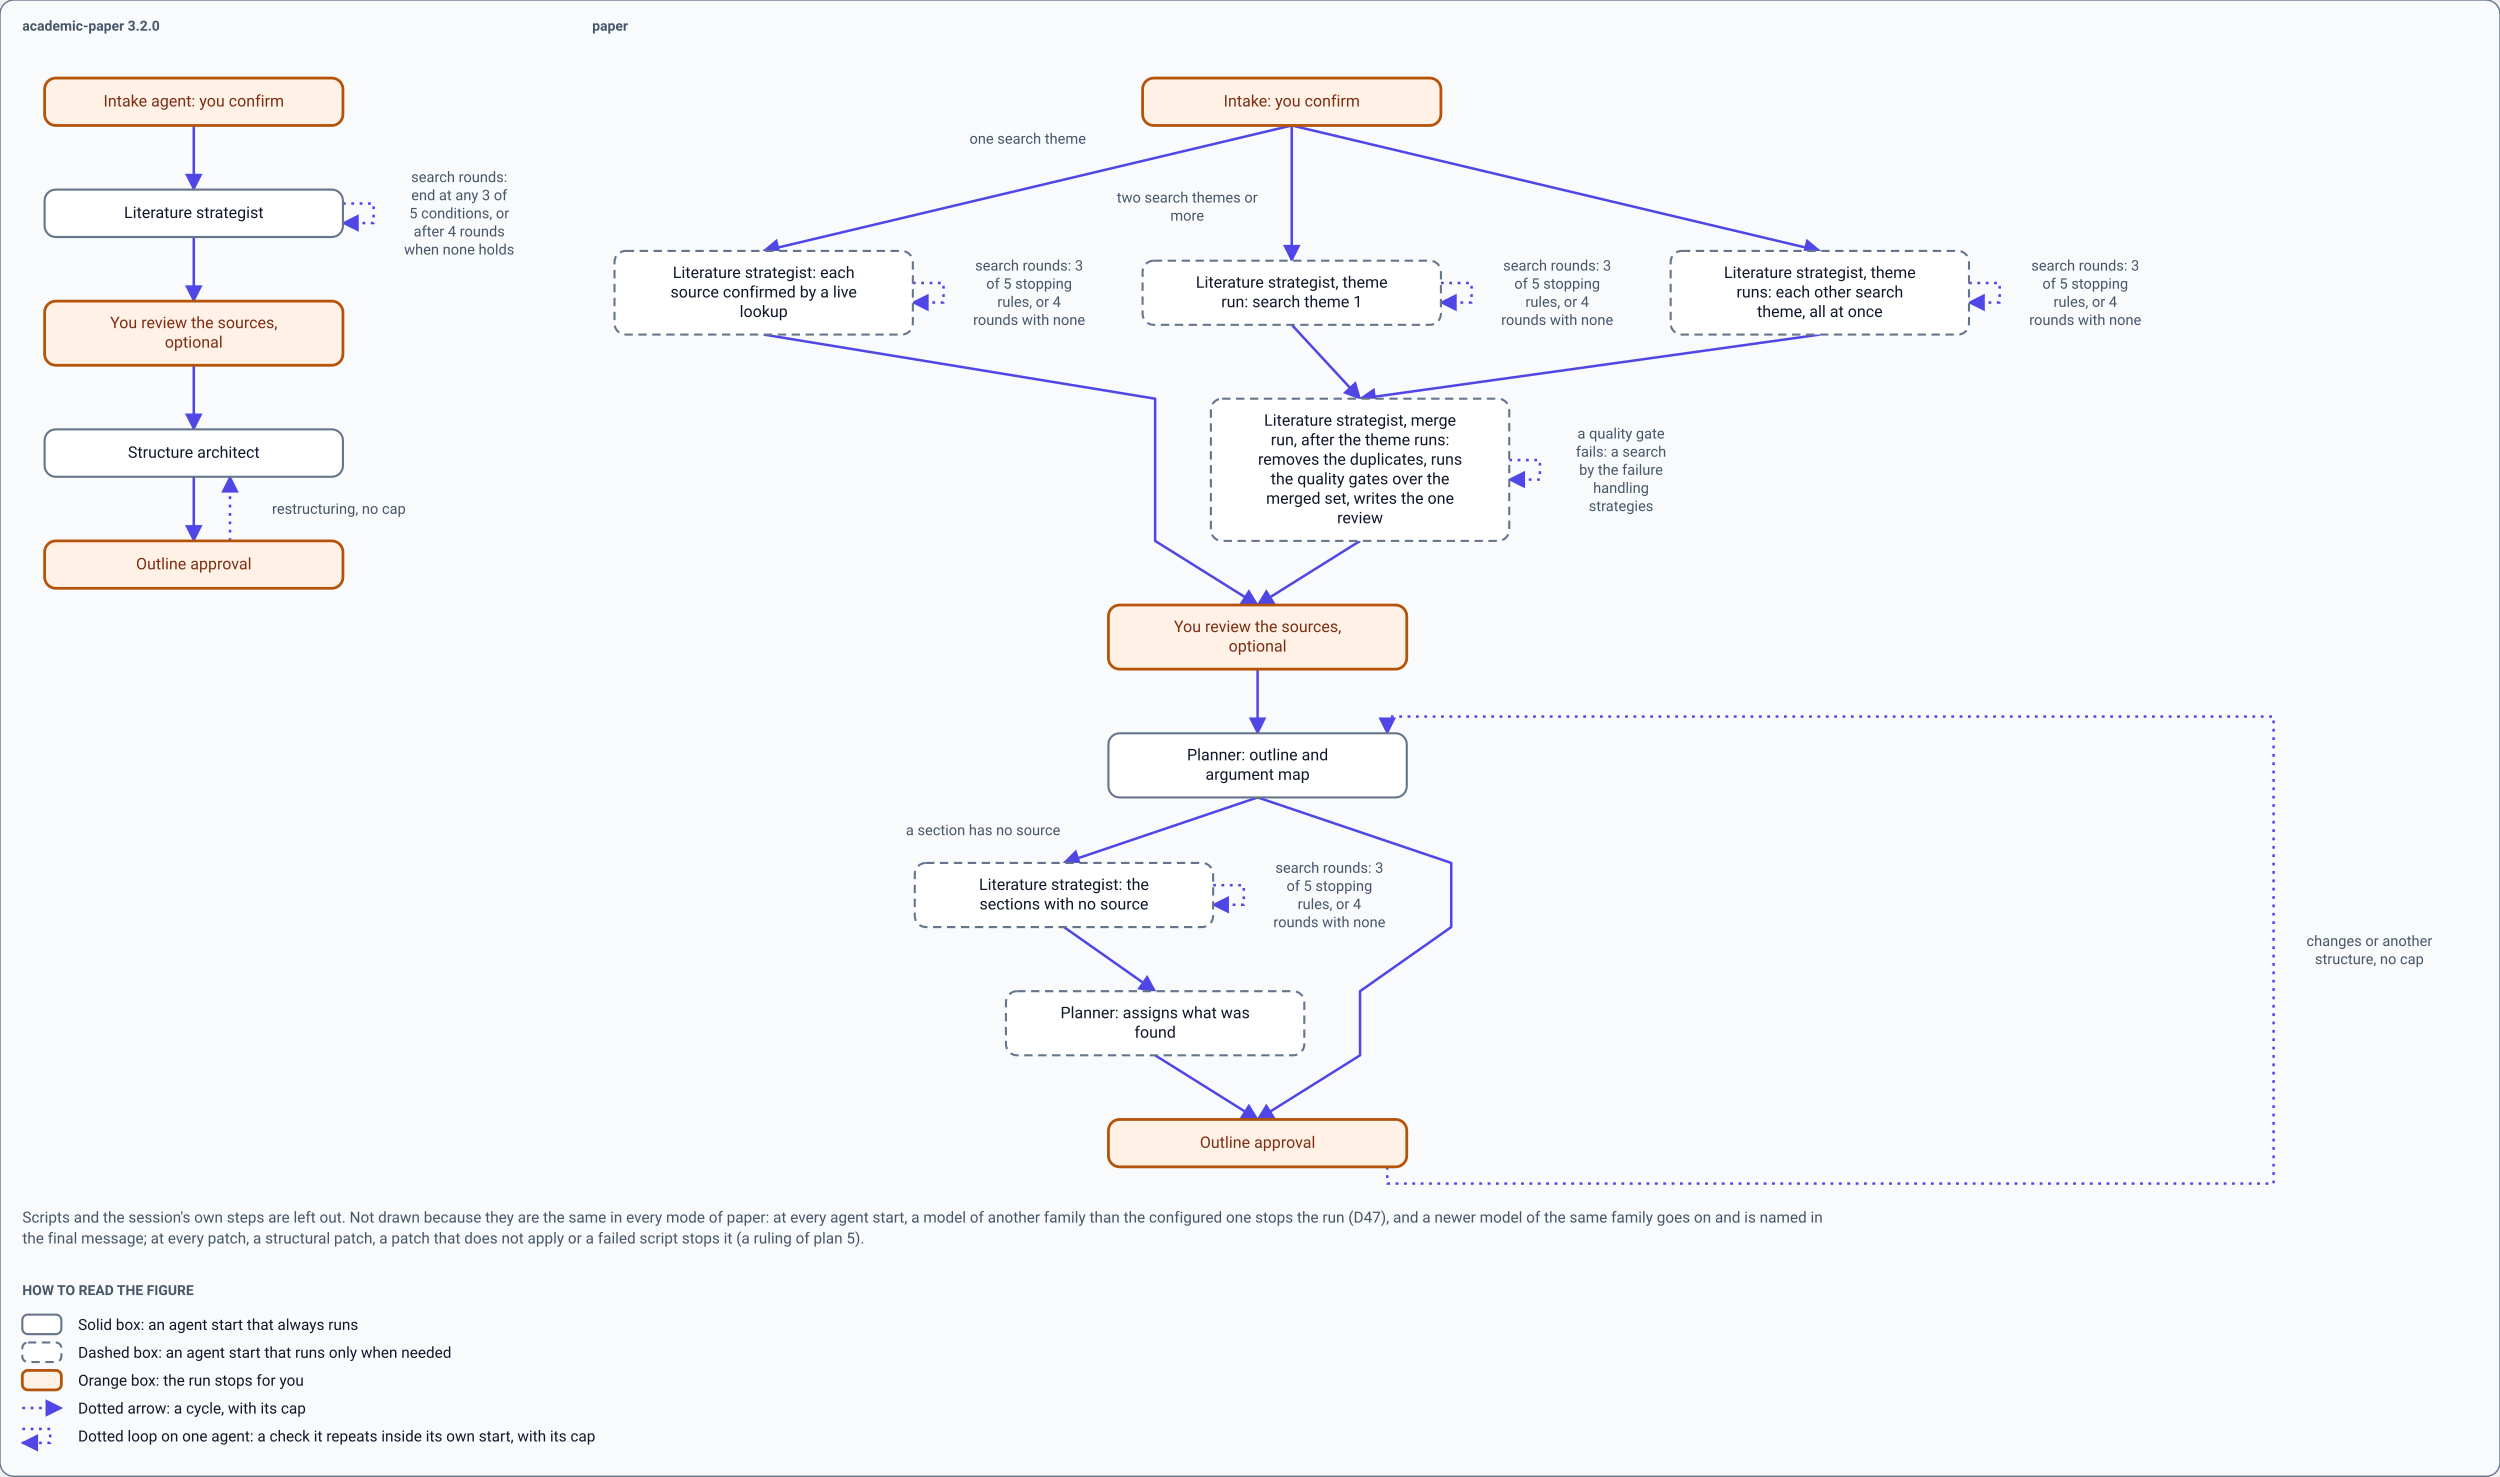
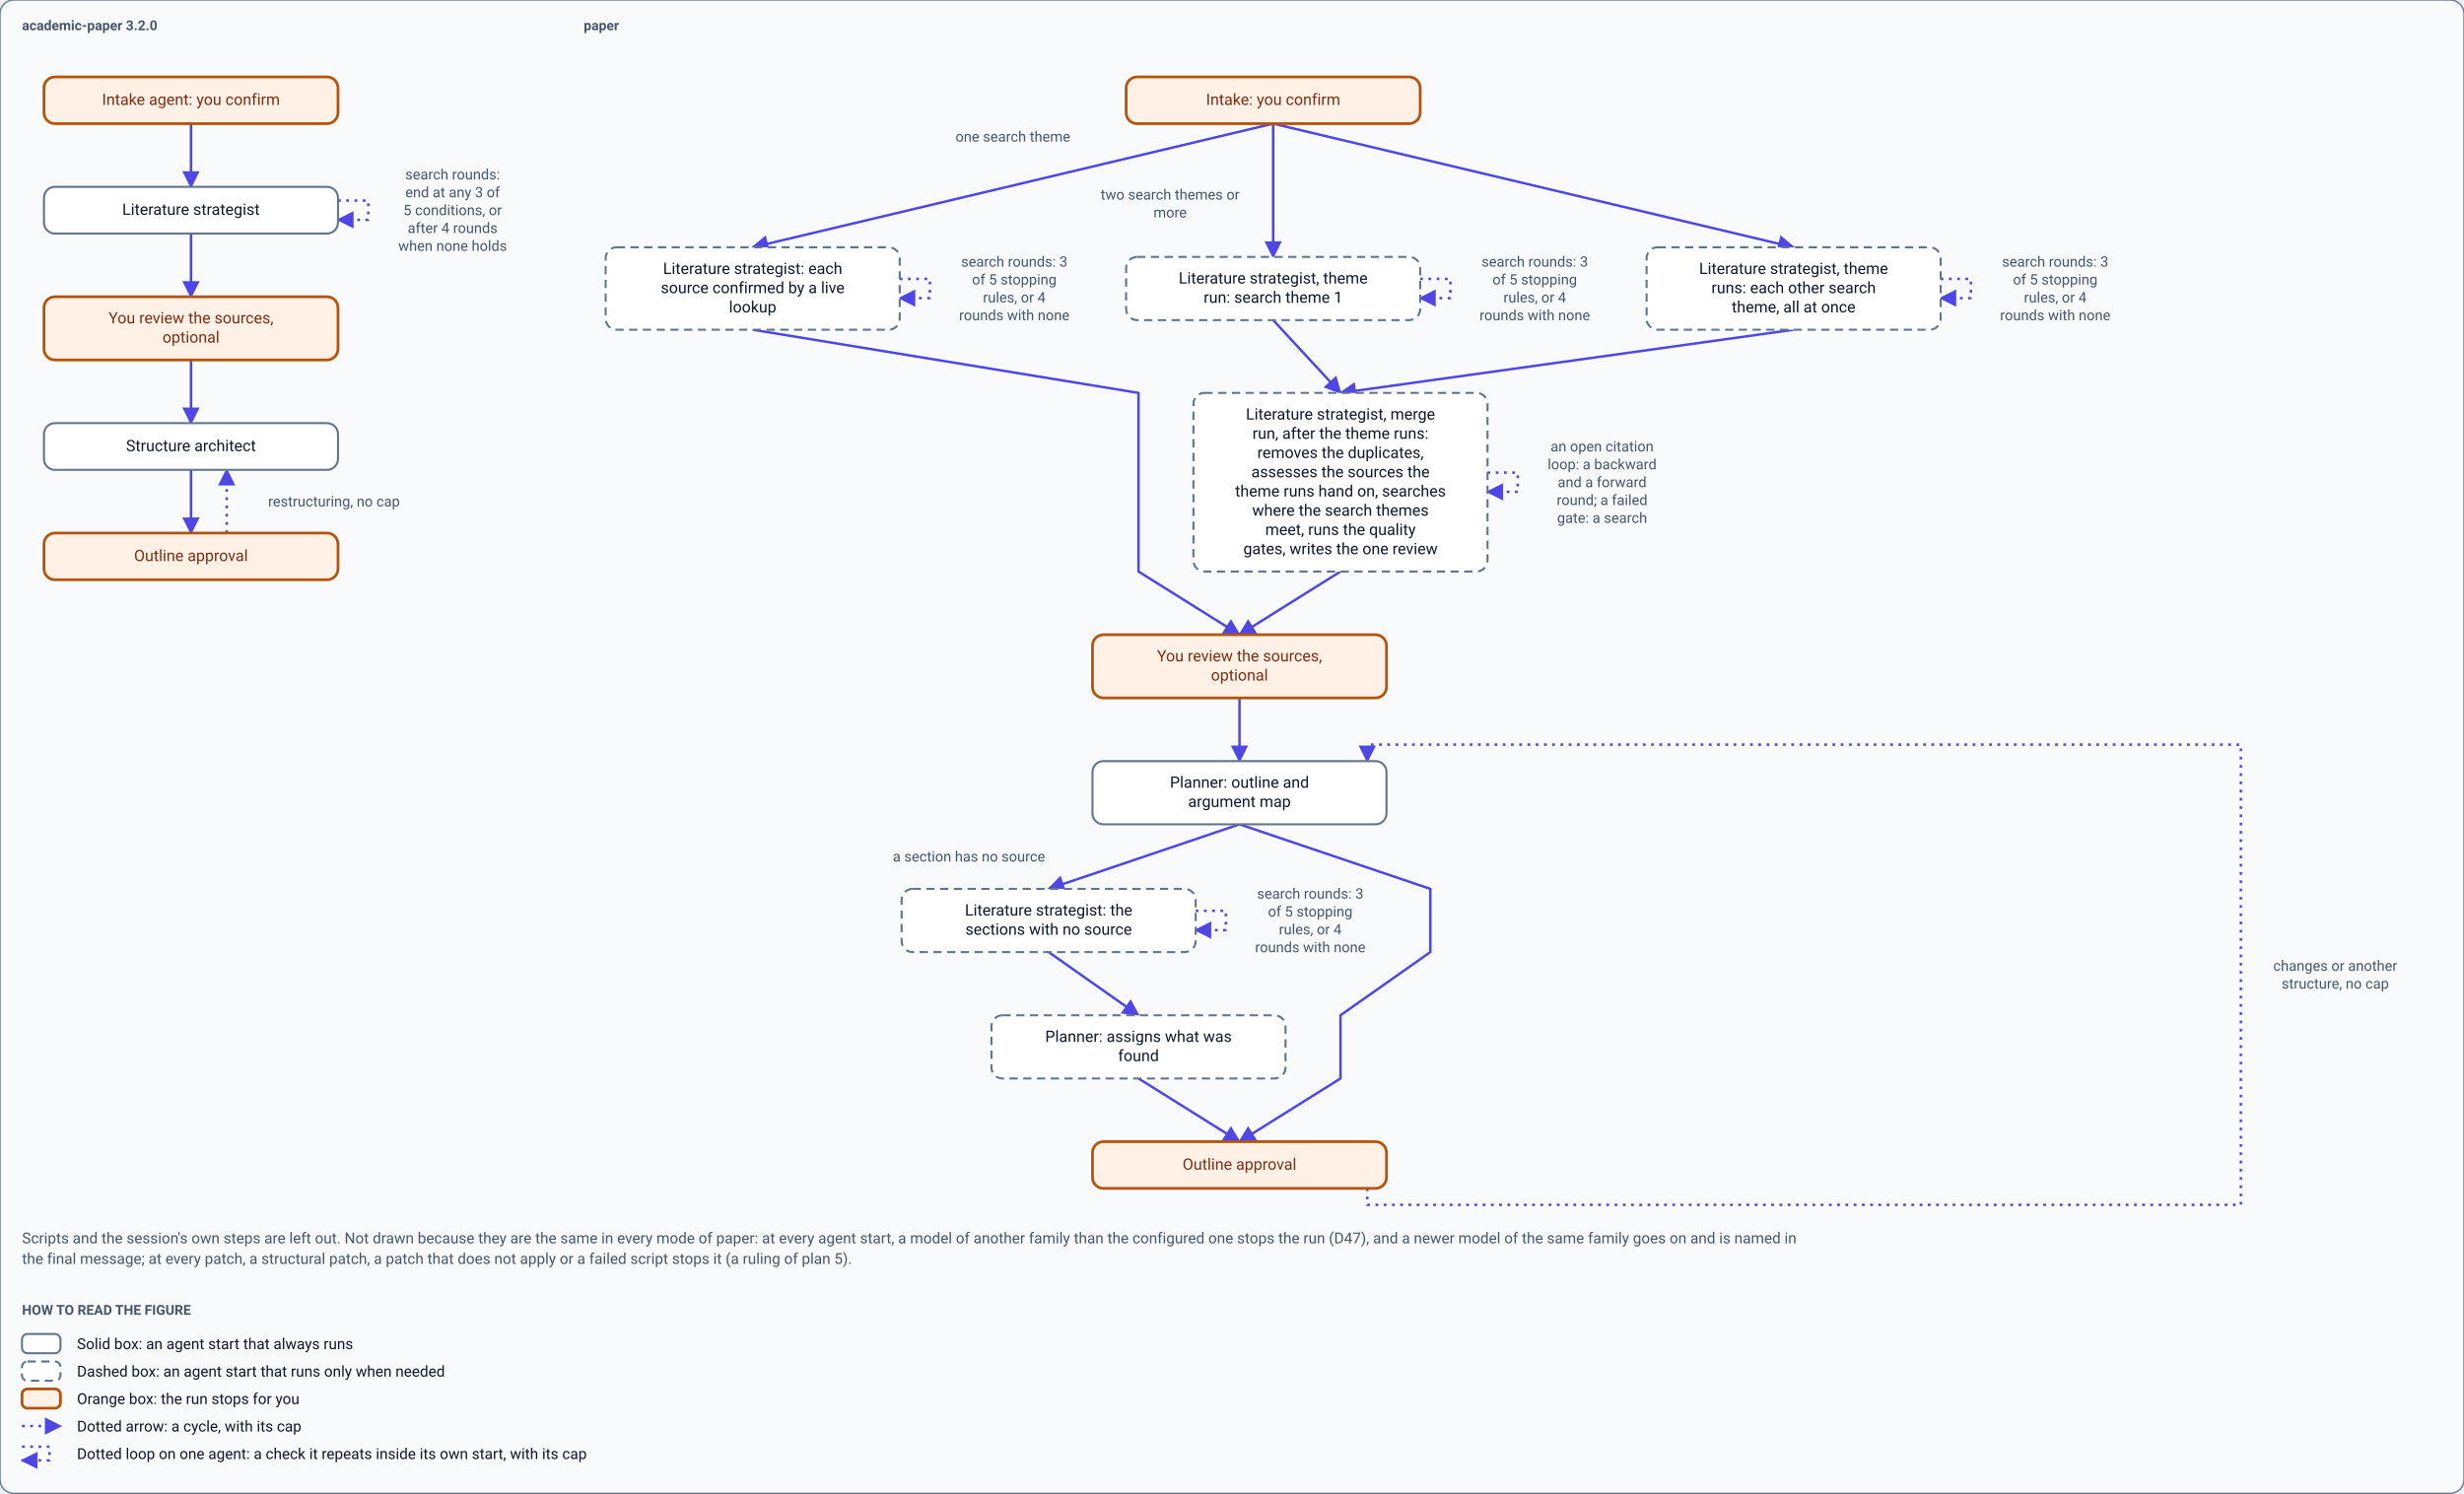
- <svg xmlns="http://www.w3.org/2000/svg" viewBox="0 0 1793.3 1059" width="1793.3" height="1059" role="img" aria-label="The outline-only mode, simple view. Boxes: academic-paper 3.2.0: Intake agent: you confirm (stop); Literature strategist (agent); You review the sources, optional (stop); Structure architect (agent); Outline approval (stop) | paper: Intake: you confirm (stop); Literature strategist: each source confirmed by a live lookup (agent, only when needed); Literature strategist, theme run: search theme 1 (agent, only when needed); Literature strategist, theme runs: each other search theme, all at once (agent, only when needed); Literature strategist, merge run, after the theme runs: removes the duplicates, runs the quality gates over the merged set, writes the one review (agent, only when needed); You review the sources, optional (stop); Planner: outline and argument map (agent); Literature strategist: the sections with no source (agent, only when needed); Planner: assigns what was found (agent, only when needed); Outline approval (stop).">
+ <svg xmlns="http://www.w3.org/2000/svg" viewBox="0 0 1793.3 1087" width="1793.3" height="1087" role="img" aria-label="The outline-only mode, simple view. Boxes: academic-paper 3.2.0: Intake agent: you confirm (stop); Literature strategist (agent); You review the sources, optional (stop); Structure architect (agent); Outline approval (stop) | paper: Intake: you confirm (stop); Literature strategist: each source confirmed by a live lookup (agent, only when needed); Literature strategist, theme run: search theme 1 (agent, only when needed); Literature strategist, theme runs: each other search theme, all at once (agent, only when needed); Literature strategist, merge run, after the theme runs: removes the duplicates, assesses the sources the theme runs hand on, searches where the search themes meet, runs the quality gates, writes the one review (agent, only when needed); You review the sources, optional (stop); Planner: outline and argument map (agent); Literature strategist: the sections with no source (agent, only when needed); Planner: assigns what was found (agent, only when needed); Outline approval (stop).">
  <defs>
    <marker id="arrow" viewBox="0 0 10 10" refX="9" refY="5" markerWidth="7" markerHeight="7" orient="auto">
      <path d="M0,0 L10,5 L0,10 z" fill="#4f46e5" />
    </marker>
  </defs>
-   <rect x="0" y="0" width="1793.3" height="1059" rx="10" fill="#f8fafc" stroke="#64748b" />
+   <rect x="0" y="0" width="1793.3" height="1087" rx="10" fill="#f8fafc" stroke="#64748b" />
  <text x="16" y="22" font-family="ui-sans-serif, -apple-system, 'Segoe UI', Roboto, Helvetica, Arial, sans-serif" font-size="10" fill="#475569" font-weight="700" text-anchor="start">academic-paper 3.2.0</text>
  <path d="M139,90 L139,136" fill="none" stroke="#4f46e5" stroke-width="1.8" marker-end="url(#arrow)" stroke-linejoin="round" />
  <path d="M139,170 L139,216" fill="none" stroke="#4f46e5" stroke-width="1.8" marker-end="url(#arrow)" stroke-linejoin="round" />
  <path d="M139,262 L139,308" fill="none" stroke="#4f46e5" stroke-width="1.8" marker-end="url(#arrow)" stroke-linejoin="round" />
  <path d="M139,342 L139,388" fill="none" stroke="#4f46e5" stroke-width="1.8" marker-end="url(#arrow)" stroke-linejoin="round" />
  <path d="M165,388 L165,342" fill="none" stroke="#4f46e5" stroke-width="1.8" stroke-dasharray="2 4" marker-end="url(#arrow)" stroke-linejoin="round" />
  <path d="M246,146 L268,146 L268,160 L246,160" fill="none" stroke="#4f46e5" stroke-width="1.8" stroke-dasharray="2 4" marker-end="url(#arrow)" stroke-linejoin="round" />
  <rect x="32" y="56" width="214" height="34" rx="8" fill="#fff1e6" stroke="#b45309" stroke-width="2" />
  <text x="139" y="76.4" font-family="ui-sans-serif, -apple-system, 'Segoe UI', Roboto, Helvetica, Arial, sans-serif" font-size="11.5" fill="#7c2d12" font-weight="400" text-anchor="middle">Intake agent: you confirm</text>
  <rect x="32" y="136" width="214" height="34" rx="8" fill="#ffffff" stroke="#64748b" stroke-width="1.5" />
  <text x="139" y="156.4" font-family="ui-sans-serif, -apple-system, 'Segoe UI', Roboto, Helvetica, Arial, sans-serif" font-size="11.5" fill="#0f172a" font-weight="400" text-anchor="middle">Literature strategist</text>
  <rect x="32" y="216" width="214" height="46" rx="8" fill="#fff1e6" stroke="#b45309" stroke-width="2" />
  <text x="139" y="235.4" font-family="ui-sans-serif, -apple-system, 'Segoe UI', Roboto, Helvetica, Arial, sans-serif" font-size="11.5" fill="#7c2d12" font-weight="400" text-anchor="middle">You review the sources,</text>
  <text x="139" y="249.4" font-family="ui-sans-serif, -apple-system, 'Segoe UI', Roboto, Helvetica, Arial, sans-serif" font-size="11.5" fill="#7c2d12" font-weight="400" text-anchor="middle">optional</text>
  <rect x="32" y="308" width="214" height="34" rx="8" fill="#ffffff" stroke="#64748b" stroke-width="1.5" />
  <text x="139" y="328.4" font-family="ui-sans-serif, -apple-system, 'Segoe UI', Roboto, Helvetica, Arial, sans-serif" font-size="11.5" fill="#0f172a" font-weight="400" text-anchor="middle">Structure architect</text>
  <rect x="32" y="388" width="214" height="34" rx="8" fill="#fff1e6" stroke="#b45309" stroke-width="2" />
  <text x="139" y="408.4" font-family="ui-sans-serif, -apple-system, 'Segoe UI', Roboto, Helvetica, Arial, sans-serif" font-size="11.5" fill="#7c2d12" font-weight="400" text-anchor="middle">Outline approval</text>
  <text x="243.1" y="368.6" font-family="ui-sans-serif, -apple-system, 'Segoe UI', Roboto, Helvetica, Arial, sans-serif" font-size="10.5" fill="#475569" font-weight="400" text-anchor="middle" stroke="#f8fafc" stroke-width="4" stroke-linejoin="round" paint-order="stroke">restructuring, no cap</text>
  <text x="329.4" y="130.6" font-family="ui-sans-serif, -apple-system, 'Segoe UI', Roboto, Helvetica, Arial, sans-serif" font-size="10.5" fill="#475569" font-weight="400" text-anchor="middle" stroke="#f8fafc" stroke-width="4" stroke-linejoin="round" paint-order="stroke">search rounds:</text>
  <text x="329.4" y="143.6" font-family="ui-sans-serif, -apple-system, 'Segoe UI', Roboto, Helvetica, Arial, sans-serif" font-size="10.5" fill="#475569" font-weight="400" text-anchor="middle" stroke="#f8fafc" stroke-width="4" stroke-linejoin="round" paint-order="stroke">end at any 3 of</text>
  <text x="329.4" y="156.6" font-family="ui-sans-serif, -apple-system, 'Segoe UI', Roboto, Helvetica, Arial, sans-serif" font-size="10.5" fill="#475569" font-weight="400" text-anchor="middle" stroke="#f8fafc" stroke-width="4" stroke-linejoin="round" paint-order="stroke">5 conditions, or</text>
  <text x="329.4" y="169.6" font-family="ui-sans-serif, -apple-system, 'Segoe UI', Roboto, Helvetica, Arial, sans-serif" font-size="10.5" fill="#475569" font-weight="400" text-anchor="middle" stroke="#f8fafc" stroke-width="4" stroke-linejoin="round" paint-order="stroke">after 4 rounds</text>
  <text x="329.4" y="182.6" font-family="ui-sans-serif, -apple-system, 'Segoe UI', Roboto, Helvetica, Arial, sans-serif" font-size="10.5" fill="#475569" font-weight="400" text-anchor="middle" stroke="#f8fafc" stroke-width="4" stroke-linejoin="round" paint-order="stroke">when none holds</text>
  <text x="424.8" y="22" font-family="ui-sans-serif, -apple-system, 'Segoe UI', Roboto, Helvetica, Arial, sans-serif" font-size="10" fill="#475569" font-weight="700" text-anchor="start">paper</text>
  <path d="M926.6,90 L547.8,180" fill="none" stroke="#4f46e5" stroke-width="1.8" marker-end="url(#arrow)" stroke-linejoin="round" />
  <path d="M926.6,90 L926.6,187" fill="none" stroke="#4f46e5" stroke-width="1.8" marker-end="url(#arrow)" stroke-linejoin="round" />
  <path d="M926.6,90 L1305.4,180" fill="none" stroke="#4f46e5" stroke-width="1.8" marker-end="url(#arrow)" stroke-linejoin="round" />
-   <path d="M547.8,240 L828.6,286 L828.6,388 L902.1,434" fill="none" stroke="#4f46e5" stroke-width="1.8" marker-end="url(#arrow)" stroke-linejoin="round" />
+   <path d="M547.8,240 L828.6,286 L828.6,416 L902.1,462" fill="none" stroke="#4f46e5" stroke-width="1.8" marker-end="url(#arrow)" stroke-linejoin="round" />
  <path d="M926.6,233 L975.6,286" fill="none" stroke="#4f46e5" stroke-width="1.8" marker-end="url(#arrow)" stroke-linejoin="round" />
  <path d="M1305.4,240 L975.6,286" fill="none" stroke="#4f46e5" stroke-width="1.8" marker-end="url(#arrow)" stroke-linejoin="round" />
-   <path d="M975.6,388 L902.1,434" fill="none" stroke="#4f46e5" stroke-width="1.8" marker-end="url(#arrow)" stroke-linejoin="round" />
-   <path d="M902.1,480 L902.1,526" fill="none" stroke="#4f46e5" stroke-width="1.8" marker-end="url(#arrow)" stroke-linejoin="round" />
-   <path d="M902.1,572 L763.2,619" fill="none" stroke="#4f46e5" stroke-width="1.8" marker-end="url(#arrow)" stroke-linejoin="round" />
-   <path d="M902.1,572 L1041,619 L1041,665 L975.6,711 L975.6,757 L902.1,803" fill="none" stroke="#4f46e5" stroke-width="1.8" marker-end="url(#arrow)" stroke-linejoin="round" />
-   <path d="M763.2,665 L828.6,711" fill="none" stroke="#4f46e5" stroke-width="1.8" marker-end="url(#arrow)" stroke-linejoin="round" />
-   <path d="M828.6,757 L902.1,803" fill="none" stroke="#4f46e5" stroke-width="1.8" marker-end="url(#arrow)" stroke-linejoin="round" />
-   <path d="M995.1,837 L995.1,849 L1630.9,849 L1630.9,514 L995.1,514 L995.1,526" fill="none" stroke="#4f46e5" stroke-width="1.8" stroke-dasharray="2 4" marker-end="url(#arrow)" stroke-linejoin="round" />
+   <path d="M975.6,416 L902.1,462" fill="none" stroke="#4f46e5" stroke-width="1.8" marker-end="url(#arrow)" stroke-linejoin="round" />
+   <path d="M902.1,508 L902.1,554" fill="none" stroke="#4f46e5" stroke-width="1.8" marker-end="url(#arrow)" stroke-linejoin="round" />
+   <path d="M902.1,600 L763.2,647" fill="none" stroke="#4f46e5" stroke-width="1.8" marker-end="url(#arrow)" stroke-linejoin="round" />
+   <path d="M902.1,600 L1041,647 L1041,693 L975.6,739 L975.6,785 L902.1,831" fill="none" stroke="#4f46e5" stroke-width="1.8" marker-end="url(#arrow)" stroke-linejoin="round" />
+   <path d="M763.2,693 L828.6,739" fill="none" stroke="#4f46e5" stroke-width="1.8" marker-end="url(#arrow)" stroke-linejoin="round" />
+   <path d="M828.6,785 L902.1,831" fill="none" stroke="#4f46e5" stroke-width="1.8" marker-end="url(#arrow)" stroke-linejoin="round" />
+   <path d="M995.1,865 L995.1,877 L1630.9,877 L1630.9,542 L995.1,542 L995.1,554" fill="none" stroke="#4f46e5" stroke-width="1.8" stroke-dasharray="2 4" marker-end="url(#arrow)" stroke-linejoin="round" />
  <path d="M654.8,203 L676.8,203 L676.8,217 L654.8,217" fill="none" stroke="#4f46e5" stroke-width="1.8" stroke-dasharray="2 4" marker-end="url(#arrow)" stroke-linejoin="round" />
  <path d="M1033.6,203 L1055.6,203 L1055.6,217 L1033.6,217" fill="none" stroke="#4f46e5" stroke-width="1.8" stroke-dasharray="2 4" marker-end="url(#arrow)" stroke-linejoin="round" />
  <path d="M1412.4,203 L1434.4,203 L1434.4,217 L1412.4,217" fill="none" stroke="#4f46e5" stroke-width="1.8" stroke-dasharray="2 4" marker-end="url(#arrow)" stroke-linejoin="round" />
-   <path d="M1082.6,330 L1104.6,330 L1104.6,344 L1082.6,344" fill="none" stroke="#4f46e5" stroke-width="1.8" stroke-dasharray="2 4" marker-end="url(#arrow)" stroke-linejoin="round" />
-   <path d="M870.2,635 L892.2,635 L892.2,649 L870.2,649" fill="none" stroke="#4f46e5" stroke-width="1.8" stroke-dasharray="2 4" marker-end="url(#arrow)" stroke-linejoin="round" />
+   <path d="M1082.6,344 L1104.6,344 L1104.6,358 L1082.6,358" fill="none" stroke="#4f46e5" stroke-width="1.8" stroke-dasharray="2 4" marker-end="url(#arrow)" stroke-linejoin="round" />
+   <path d="M870.2,663 L892.2,663 L892.2,677 L870.2,677" fill="none" stroke="#4f46e5" stroke-width="1.8" stroke-dasharray="2 4" marker-end="url(#arrow)" stroke-linejoin="round" />
  <rect x="819.6" y="56" width="214" height="34" rx="8" fill="#fff1e6" stroke="#b45309" stroke-width="2" />
  <text x="926.6" y="76.4" font-family="ui-sans-serif, -apple-system, 'Segoe UI', Roboto, Helvetica, Arial, sans-serif" font-size="11.5" fill="#7c2d12" font-weight="400" text-anchor="middle">Intake: you confirm</text>
  <rect x="440.8" y="180" width="214" height="60" rx="8" fill="#ffffff" stroke="#64748b" stroke-width="1.5" stroke-dasharray="6 4" />
  <text x="547.8" y="199.4" font-family="ui-sans-serif, -apple-system, 'Segoe UI', Roboto, Helvetica, Arial, sans-serif" font-size="11.5" fill="#0f172a" font-weight="400" text-anchor="middle">Literature strategist: each</text>
  <text x="547.8" y="213.4" font-family="ui-sans-serif, -apple-system, 'Segoe UI', Roboto, Helvetica, Arial, sans-serif" font-size="11.5" fill="#0f172a" font-weight="400" text-anchor="middle">source confirmed by a live</text>
  <text x="547.8" y="227.4" font-family="ui-sans-serif, -apple-system, 'Segoe UI', Roboto, Helvetica, Arial, sans-serif" font-size="11.5" fill="#0f172a" font-weight="400" text-anchor="middle">lookup</text>
  <rect x="819.6" y="187" width="214" height="46" rx="8" fill="#ffffff" stroke="#64748b" stroke-width="1.5" stroke-dasharray="6 4" />
  <text x="926.6" y="206.4" font-family="ui-sans-serif, -apple-system, 'Segoe UI', Roboto, Helvetica, Arial, sans-serif" font-size="11.5" fill="#0f172a" font-weight="400" text-anchor="middle">Literature strategist, theme</text>
  <text x="926.6" y="220.4" font-family="ui-sans-serif, -apple-system, 'Segoe UI', Roboto, Helvetica, Arial, sans-serif" font-size="11.5" fill="#0f172a" font-weight="400" text-anchor="middle">run: search theme 1</text>
  <rect x="1198.4" y="180" width="214" height="60" rx="8" fill="#ffffff" stroke="#64748b" stroke-width="1.5" stroke-dasharray="6 4" />
  <text x="1305.4" y="199.4" font-family="ui-sans-serif, -apple-system, 'Segoe UI', Roboto, Helvetica, Arial, sans-serif" font-size="11.5" fill="#0f172a" font-weight="400" text-anchor="middle">Literature strategist, theme</text>
  <text x="1305.4" y="213.4" font-family="ui-sans-serif, -apple-system, 'Segoe UI', Roboto, Helvetica, Arial, sans-serif" font-size="11.5" fill="#0f172a" font-weight="400" text-anchor="middle">runs: each other search</text>
  <text x="1305.4" y="227.4" font-family="ui-sans-serif, -apple-system, 'Segoe UI', Roboto, Helvetica, Arial, sans-serif" font-size="11.5" fill="#0f172a" font-weight="400" text-anchor="middle">theme, all at once</text>
-   <rect x="868.6" y="286" width="214" height="102" rx="8" fill="#ffffff" stroke="#64748b" stroke-width="1.5" stroke-dasharray="6 4" />
+   <rect x="868.6" y="286" width="214" height="130" rx="8" fill="#ffffff" stroke="#64748b" stroke-width="1.5" stroke-dasharray="6 4" />
  <text x="975.6" y="305.4" font-family="ui-sans-serif, -apple-system, 'Segoe UI', Roboto, Helvetica, Arial, sans-serif" font-size="11.5" fill="#0f172a" font-weight="400" text-anchor="middle">Literature strategist, merge</text>
  <text x="975.6" y="319.4" font-family="ui-sans-serif, -apple-system, 'Segoe UI', Roboto, Helvetica, Arial, sans-serif" font-size="11.5" fill="#0f172a" font-weight="400" text-anchor="middle">run, after the theme runs:</text>
-   <text x="975.6" y="333.4" font-family="ui-sans-serif, -apple-system, 'Segoe UI', Roboto, Helvetica, Arial, sans-serif" font-size="11.5" fill="#0f172a" font-weight="400" text-anchor="middle">removes the duplicates, runs</text>
-   <text x="975.6" y="347.4" font-family="ui-sans-serif, -apple-system, 'Segoe UI', Roboto, Helvetica, Arial, sans-serif" font-size="11.5" fill="#0f172a" font-weight="400" text-anchor="middle">the quality gates over the</text>
-   <text x="975.6" y="361.4" font-family="ui-sans-serif, -apple-system, 'Segoe UI', Roboto, Helvetica, Arial, sans-serif" font-size="11.5" fill="#0f172a" font-weight="400" text-anchor="middle">merged set, writes the one</text>
-   <text x="975.6" y="375.4" font-family="ui-sans-serif, -apple-system, 'Segoe UI', Roboto, Helvetica, Arial, sans-serif" font-size="11.5" fill="#0f172a" font-weight="400" text-anchor="middle">review</text>
-   <rect x="795.1" y="434" width="214" height="46" rx="8" fill="#fff1e6" stroke="#b45309" stroke-width="2" />
-   <text x="902.1" y="453.4" font-family="ui-sans-serif, -apple-system, 'Segoe UI', Roboto, Helvetica, Arial, sans-serif" font-size="11.5" fill="#7c2d12" font-weight="400" text-anchor="middle">You review the sources,</text>
-   <text x="902.1" y="467.4" font-family="ui-sans-serif, -apple-system, 'Segoe UI', Roboto, Helvetica, Arial, sans-serif" font-size="11.5" fill="#7c2d12" font-weight="400" text-anchor="middle">optional</text>
-   <rect x="795.1" y="526" width="214" height="46" rx="8" fill="#ffffff" stroke="#64748b" stroke-width="1.5" />
-   <text x="902.1" y="545.4" font-family="ui-sans-serif, -apple-system, 'Segoe UI', Roboto, Helvetica, Arial, sans-serif" font-size="11.5" fill="#0f172a" font-weight="400" text-anchor="middle">Planner: outline and</text>
-   <text x="902.1" y="559.4" font-family="ui-sans-serif, -apple-system, 'Segoe UI', Roboto, Helvetica, Arial, sans-serif" font-size="11.5" fill="#0f172a" font-weight="400" text-anchor="middle">argument map</text>
-   <rect x="656.2" y="619" width="214" height="46" rx="8" fill="#ffffff" stroke="#64748b" stroke-width="1.5" stroke-dasharray="6 4" />
-   <text x="763.2" y="638.4" font-family="ui-sans-serif, -apple-system, 'Segoe UI', Roboto, Helvetica, Arial, sans-serif" font-size="11.5" fill="#0f172a" font-weight="400" text-anchor="middle">Literature strategist: the</text>
-   <text x="763.2" y="652.4" font-family="ui-sans-serif, -apple-system, 'Segoe UI', Roboto, Helvetica, Arial, sans-serif" font-size="11.5" fill="#0f172a" font-weight="400" text-anchor="middle">sections with no source</text>
-   <rect x="721.6" y="711" width="214" height="46" rx="8" fill="#ffffff" stroke="#64748b" stroke-width="1.5" stroke-dasharray="6 4" />
-   <text x="828.6" y="730.4" font-family="ui-sans-serif, -apple-system, 'Segoe UI', Roboto, Helvetica, Arial, sans-serif" font-size="11.5" fill="#0f172a" font-weight="400" text-anchor="middle">Planner: assigns what was</text>
-   <text x="828.6" y="744.4" font-family="ui-sans-serif, -apple-system, 'Segoe UI', Roboto, Helvetica, Arial, sans-serif" font-size="11.5" fill="#0f172a" font-weight="400" text-anchor="middle">found</text>
-   <rect x="795.1" y="803" width="214" height="34" rx="8" fill="#fff1e6" stroke="#b45309" stroke-width="2" />
-   <text x="902.1" y="823.4" font-family="ui-sans-serif, -apple-system, 'Segoe UI', Roboto, Helvetica, Arial, sans-serif" font-size="11.5" fill="#7c2d12" font-weight="400" text-anchor="middle">Outline approval</text>
+   <text x="975.6" y="333.4" font-family="ui-sans-serif, -apple-system, 'Segoe UI', Roboto, Helvetica, Arial, sans-serif" font-size="11.5" fill="#0f172a" font-weight="400" text-anchor="middle">removes the duplicates,</text>
+   <text x="975.6" y="347.4" font-family="ui-sans-serif, -apple-system, 'Segoe UI', Roboto, Helvetica, Arial, sans-serif" font-size="11.5" fill="#0f172a" font-weight="400" text-anchor="middle">assesses the sources the</text>
+   <text x="975.6" y="361.4" font-family="ui-sans-serif, -apple-system, 'Segoe UI', Roboto, Helvetica, Arial, sans-serif" font-size="11.5" fill="#0f172a" font-weight="400" text-anchor="middle">theme runs hand on, searches</text>
+   <text x="975.6" y="375.4" font-family="ui-sans-serif, -apple-system, 'Segoe UI', Roboto, Helvetica, Arial, sans-serif" font-size="11.5" fill="#0f172a" font-weight="400" text-anchor="middle">where the search themes</text>
+   <text x="975.6" y="389.4" font-family="ui-sans-serif, -apple-system, 'Segoe UI', Roboto, Helvetica, Arial, sans-serif" font-size="11.5" fill="#0f172a" font-weight="400" text-anchor="middle">meet, runs the quality</text>
+   <text x="975.6" y="403.4" font-family="ui-sans-serif, -apple-system, 'Segoe UI', Roboto, Helvetica, Arial, sans-serif" font-size="11.5" fill="#0f172a" font-weight="400" text-anchor="middle">gates, writes the one review</text>
+   <rect x="795.1" y="462" width="214" height="46" rx="8" fill="#fff1e6" stroke="#b45309" stroke-width="2" />
+   <text x="902.1" y="481.4" font-family="ui-sans-serif, -apple-system, 'Segoe UI', Roboto, Helvetica, Arial, sans-serif" font-size="11.5" fill="#7c2d12" font-weight="400" text-anchor="middle">You review the sources,</text>
+   <text x="902.1" y="495.4" font-family="ui-sans-serif, -apple-system, 'Segoe UI', Roboto, Helvetica, Arial, sans-serif" font-size="11.5" fill="#7c2d12" font-weight="400" text-anchor="middle">optional</text>
+   <rect x="795.1" y="554" width="214" height="46" rx="8" fill="#ffffff" stroke="#64748b" stroke-width="1.5" />
+   <text x="902.1" y="573.4" font-family="ui-sans-serif, -apple-system, 'Segoe UI', Roboto, Helvetica, Arial, sans-serif" font-size="11.5" fill="#0f172a" font-weight="400" text-anchor="middle">Planner: outline and</text>
+   <text x="902.1" y="587.4" font-family="ui-sans-serif, -apple-system, 'Segoe UI', Roboto, Helvetica, Arial, sans-serif" font-size="11.5" fill="#0f172a" font-weight="400" text-anchor="middle">argument map</text>
+   <rect x="656.2" y="647" width="214" height="46" rx="8" fill="#ffffff" stroke="#64748b" stroke-width="1.5" stroke-dasharray="6 4" />
+   <text x="763.2" y="666.4" font-family="ui-sans-serif, -apple-system, 'Segoe UI', Roboto, Helvetica, Arial, sans-serif" font-size="11.5" fill="#0f172a" font-weight="400" text-anchor="middle">Literature strategist: the</text>
+   <text x="763.2" y="680.4" font-family="ui-sans-serif, -apple-system, 'Segoe UI', Roboto, Helvetica, Arial, sans-serif" font-size="11.5" fill="#0f172a" font-weight="400" text-anchor="middle">sections with no source</text>
+   <rect x="721.6" y="739" width="214" height="46" rx="8" fill="#ffffff" stroke="#64748b" stroke-width="1.5" stroke-dasharray="6 4" />
+   <text x="828.6" y="758.4" font-family="ui-sans-serif, -apple-system, 'Segoe UI', Roboto, Helvetica, Arial, sans-serif" font-size="11.5" fill="#0f172a" font-weight="400" text-anchor="middle">Planner: assigns what was</text>
+   <text x="828.6" y="772.4" font-family="ui-sans-serif, -apple-system, 'Segoe UI', Roboto, Helvetica, Arial, sans-serif" font-size="11.5" fill="#0f172a" font-weight="400" text-anchor="middle">found</text>
+   <rect x="795.1" y="831" width="214" height="34" rx="8" fill="#fff1e6" stroke="#b45309" stroke-width="2" />
+   <text x="902.1" y="851.4" font-family="ui-sans-serif, -apple-system, 'Segoe UI', Roboto, Helvetica, Arial, sans-serif" font-size="11.5" fill="#7c2d12" font-weight="400" text-anchor="middle">Outline approval</text>
  <text x="737.2" y="103.1" font-family="ui-sans-serif, -apple-system, 'Segoe UI', Roboto, Helvetica, Arial, sans-serif" font-size="10.5" fill="#475569" font-weight="400" text-anchor="middle" stroke="#f8fafc" stroke-width="4" stroke-linejoin="round" paint-order="stroke">one search theme</text>
  <text x="851.6" y="145.3" font-family="ui-sans-serif, -apple-system, 'Segoe UI', Roboto, Helvetica, Arial, sans-serif" font-size="10.5" fill="#475569" font-weight="400" text-anchor="middle" stroke="#f8fafc" stroke-width="4" stroke-linejoin="round" paint-order="stroke">two search themes or</text>
  <text x="851.6" y="158.3" font-family="ui-sans-serif, -apple-system, 'Segoe UI', Roboto, Helvetica, Arial, sans-serif" font-size="10.5" fill="#475569" font-weight="400" text-anchor="middle" stroke="#f8fafc" stroke-width="4" stroke-linejoin="round" paint-order="stroke">more</text>
-   <text x="705.2" y="599.1" font-family="ui-sans-serif, -apple-system, 'Segoe UI', Roboto, Helvetica, Arial, sans-serif" font-size="10.5" fill="#475569" font-weight="400" text-anchor="middle" stroke="#f8fafc" stroke-width="4" stroke-linejoin="round" paint-order="stroke">a section has no source</text>
-   <text x="1699.6" y="678.6" font-family="ui-sans-serif, -apple-system, 'Segoe UI', Roboto, Helvetica, Arial, sans-serif" font-size="10.5" fill="#475569" font-weight="400" text-anchor="middle" stroke="#f8fafc" stroke-width="4" stroke-linejoin="round" paint-order="stroke">changes or another</text>
-   <text x="1699.6" y="691.6" font-family="ui-sans-serif, -apple-system, 'Segoe UI', Roboto, Helvetica, Arial, sans-serif" font-size="10.5" fill="#475569" font-weight="400" text-anchor="middle" stroke="#f8fafc" stroke-width="4" stroke-linejoin="round" paint-order="stroke">structure, no cap</text>
+   <text x="705.2" y="627.1" font-family="ui-sans-serif, -apple-system, 'Segoe UI', Roboto, Helvetica, Arial, sans-serif" font-size="10.5" fill="#475569" font-weight="400" text-anchor="middle" stroke="#f8fafc" stroke-width="4" stroke-linejoin="round" paint-order="stroke">a section has no source</text>
+   <text x="1699.6" y="706.6" font-family="ui-sans-serif, -apple-system, 'Segoe UI', Roboto, Helvetica, Arial, sans-serif" font-size="10.5" fill="#475569" font-weight="400" text-anchor="middle" stroke="#f8fafc" stroke-width="4" stroke-linejoin="round" paint-order="stroke">changes or another</text>
+   <text x="1699.6" y="719.6" font-family="ui-sans-serif, -apple-system, 'Segoe UI', Roboto, Helvetica, Arial, sans-serif" font-size="10.5" fill="#475569" font-weight="400" text-anchor="middle" stroke="#f8fafc" stroke-width="4" stroke-linejoin="round" paint-order="stroke">structure, no cap</text>
  <text x="738.2" y="194.1" font-family="ui-sans-serif, -apple-system, 'Segoe UI', Roboto, Helvetica, Arial, sans-serif" font-size="10.5" fill="#475569" font-weight="400" text-anchor="middle" stroke="#f8fafc" stroke-width="4" stroke-linejoin="round" paint-order="stroke">search rounds: 3</text>
  <text x="738.2" y="207.1" font-family="ui-sans-serif, -apple-system, 'Segoe UI', Roboto, Helvetica, Arial, sans-serif" font-size="10.5" fill="#475569" font-weight="400" text-anchor="middle" stroke="#f8fafc" stroke-width="4" stroke-linejoin="round" paint-order="stroke">of 5 stopping</text>
  <text x="738.2" y="220.1" font-family="ui-sans-serif, -apple-system, 'Segoe UI', Roboto, Helvetica, Arial, sans-serif" font-size="10.5" fill="#475569" font-weight="400" text-anchor="middle" stroke="#f8fafc" stroke-width="4" stroke-linejoin="round" paint-order="stroke">rules, or 4</text>
  <text x="738.2" y="233.1" font-family="ui-sans-serif, -apple-system, 'Segoe UI', Roboto, Helvetica, Arial, sans-serif" font-size="10.5" fill="#475569" font-weight="400" text-anchor="middle" stroke="#f8fafc" stroke-width="4" stroke-linejoin="round" paint-order="stroke">rounds with none</text>
  <text x="1117" y="194.1" font-family="ui-sans-serif, -apple-system, 'Segoe UI', Roboto, Helvetica, Arial, sans-serif" font-size="10.5" fill="#475569" font-weight="400" text-anchor="middle" stroke="#f8fafc" stroke-width="4" stroke-linejoin="round" paint-order="stroke">search rounds: 3</text>
  <text x="1117" y="207.1" font-family="ui-sans-serif, -apple-system, 'Segoe UI', Roboto, Helvetica, Arial, sans-serif" font-size="10.5" fill="#475569" font-weight="400" text-anchor="middle" stroke="#f8fafc" stroke-width="4" stroke-linejoin="round" paint-order="stroke">of 5 stopping</text>
  <text x="1117" y="220.1" font-family="ui-sans-serif, -apple-system, 'Segoe UI', Roboto, Helvetica, Arial, sans-serif" font-size="10.5" fill="#475569" font-weight="400" text-anchor="middle" stroke="#f8fafc" stroke-width="4" stroke-linejoin="round" paint-order="stroke">rules, or 4</text>
  <text x="1117" y="233.1" font-family="ui-sans-serif, -apple-system, 'Segoe UI', Roboto, Helvetica, Arial, sans-serif" font-size="10.5" fill="#475569" font-weight="400" text-anchor="middle" stroke="#f8fafc" stroke-width="4" stroke-linejoin="round" paint-order="stroke">rounds with none</text>
  <text x="1495.8" y="194.1" font-family="ui-sans-serif, -apple-system, 'Segoe UI', Roboto, Helvetica, Arial, sans-serif" font-size="10.5" fill="#475569" font-weight="400" text-anchor="middle" stroke="#f8fafc" stroke-width="4" stroke-linejoin="round" paint-order="stroke">search rounds: 3</text>
  <text x="1495.8" y="207.1" font-family="ui-sans-serif, -apple-system, 'Segoe UI', Roboto, Helvetica, Arial, sans-serif" font-size="10.5" fill="#475569" font-weight="400" text-anchor="middle" stroke="#f8fafc" stroke-width="4" stroke-linejoin="round" paint-order="stroke">of 5 stopping</text>
  <text x="1495.8" y="220.1" font-family="ui-sans-serif, -apple-system, 'Segoe UI', Roboto, Helvetica, Arial, sans-serif" font-size="10.5" fill="#475569" font-weight="400" text-anchor="middle" stroke="#f8fafc" stroke-width="4" stroke-linejoin="round" paint-order="stroke">rules, or 4</text>
  <text x="1495.8" y="233.1" font-family="ui-sans-serif, -apple-system, 'Segoe UI', Roboto, Helvetica, Arial, sans-serif" font-size="10.5" fill="#475569" font-weight="400" text-anchor="middle" stroke="#f8fafc" stroke-width="4" stroke-linejoin="round" paint-order="stroke">rounds with none</text>
-   <text x="1162.8" y="314.6" font-family="ui-sans-serif, -apple-system, 'Segoe UI', Roboto, Helvetica, Arial, sans-serif" font-size="10.5" fill="#475569" font-weight="400" text-anchor="middle" stroke="#f8fafc" stroke-width="4" stroke-linejoin="round" paint-order="stroke">a quality gate</text>
-   <text x="1162.8" y="327.6" font-family="ui-sans-serif, -apple-system, 'Segoe UI', Roboto, Helvetica, Arial, sans-serif" font-size="10.5" fill="#475569" font-weight="400" text-anchor="middle" stroke="#f8fafc" stroke-width="4" stroke-linejoin="round" paint-order="stroke">fails: a search</text>
-   <text x="1162.8" y="340.6" font-family="ui-sans-serif, -apple-system, 'Segoe UI', Roboto, Helvetica, Arial, sans-serif" font-size="10.5" fill="#475569" font-weight="400" text-anchor="middle" stroke="#f8fafc" stroke-width="4" stroke-linejoin="round" paint-order="stroke">by the failure</text>
-   <text x="1162.8" y="353.6" font-family="ui-sans-serif, -apple-system, 'Segoe UI', Roboto, Helvetica, Arial, sans-serif" font-size="10.5" fill="#475569" font-weight="400" text-anchor="middle" stroke="#f8fafc" stroke-width="4" stroke-linejoin="round" paint-order="stroke">handling</text>
-   <text x="1162.8" y="366.6" font-family="ui-sans-serif, -apple-system, 'Segoe UI', Roboto, Helvetica, Arial, sans-serif" font-size="10.5" fill="#475569" font-weight="400" text-anchor="middle" stroke="#f8fafc" stroke-width="4" stroke-linejoin="round" paint-order="stroke">strategies</text>
-   <text x="953.6" y="626.1" font-family="ui-sans-serif, -apple-system, 'Segoe UI', Roboto, Helvetica, Arial, sans-serif" font-size="10.5" fill="#475569" font-weight="400" text-anchor="middle" stroke="#f8fafc" stroke-width="4" stroke-linejoin="round" paint-order="stroke">search rounds: 3</text>
-   <text x="953.6" y="639.1" font-family="ui-sans-serif, -apple-system, 'Segoe UI', Roboto, Helvetica, Arial, sans-serif" font-size="10.5" fill="#475569" font-weight="400" text-anchor="middle" stroke="#f8fafc" stroke-width="4" stroke-linejoin="round" paint-order="stroke">of 5 stopping</text>
-   <text x="953.6" y="652.1" font-family="ui-sans-serif, -apple-system, 'Segoe UI', Roboto, Helvetica, Arial, sans-serif" font-size="10.5" fill="#475569" font-weight="400" text-anchor="middle" stroke="#f8fafc" stroke-width="4" stroke-linejoin="round" paint-order="stroke">rules, or 4</text>
-   <text x="953.6" y="665.1" font-family="ui-sans-serif, -apple-system, 'Segoe UI', Roboto, Helvetica, Arial, sans-serif" font-size="10.5" fill="#475569" font-weight="400" text-anchor="middle" stroke="#f8fafc" stroke-width="4" stroke-linejoin="round" paint-order="stroke">rounds with none</text>
-   <text x="16" y="877" font-family="ui-sans-serif, -apple-system, 'Segoe UI', Roboto, Helvetica, Arial, sans-serif" font-size="11" fill="#475569" font-weight="400" text-anchor="start">Scripts and the session's own steps are left out. Not drawn because they are the same in every mode of paper: at every agent start, a model of another family than the configured one stops the run (D47), and a newer model of the same family goes on and is named in</text>
-   <text x="16" y="892" font-family="ui-sans-serif, -apple-system, 'Segoe UI', Roboto, Helvetica, Arial, sans-serif" font-size="11" fill="#475569" font-weight="400" text-anchor="start">the final message; at every patch, a structural patch, a patch that does not apply or a failed script stops it (a ruling of plan 5).</text>
-   <text x="16" y="929" font-family="ui-sans-serif, -apple-system, 'Segoe UI', Roboto, Helvetica, Arial, sans-serif" font-size="10" fill="#475569" font-weight="700" text-anchor="start">HOW TO READ THE FIGURE</text>
-   <rect x="16" y="943" width="28" height="14" rx="4" fill="#ffffff" stroke="#64748b" stroke-width="1.5" />
-   <text x="56" y="954" font-family="ui-sans-serif, -apple-system, 'Segoe UI', Roboto, Helvetica, Arial, sans-serif" font-size="11" fill="#0f172a" font-weight="400" text-anchor="start">Solid box: an agent start that always runs</text>
-   <rect x="16" y="963" width="28" height="14" rx="4" fill="#ffffff" stroke="#64748b" stroke-width="1.5" stroke-dasharray="6 4" />
-   <text x="56" y="974" font-family="ui-sans-serif, -apple-system, 'Segoe UI', Roboto, Helvetica, Arial, sans-serif" font-size="11" fill="#0f172a" font-weight="400" text-anchor="start">Dashed box: an agent start that runs only when needed</text>
-   <rect x="16" y="983" width="28" height="14" rx="4" fill="#fff1e6" stroke="#b45309" stroke-width="2" />
-   <text x="56" y="994" font-family="ui-sans-serif, -apple-system, 'Segoe UI', Roboto, Helvetica, Arial, sans-serif" font-size="11" fill="#0f172a" font-weight="400" text-anchor="start">Orange box: the run stops for you</text>
-   <path d="M16,1010 L44,1010" fill="none" stroke="#4f46e5" stroke-width="1.8" stroke-dasharray="2 4" marker-end="url(#arrow)" stroke-linejoin="round" />
-   <text x="56" y="1014" font-family="ui-sans-serif, -apple-system, 'Segoe UI', Roboto, Helvetica, Arial, sans-serif" font-size="11" fill="#0f172a" font-weight="400" text-anchor="start">Dotted arrow: a cycle, with its cap</text>
-   <path d="M16,1025 L36,1025 L36,1035 L16,1035" fill="none" stroke="#4f46e5" stroke-width="1.8" stroke-dasharray="2 4" marker-end="url(#arrow)" stroke-linejoin="round" />
-   <text x="56" y="1034" font-family="ui-sans-serif, -apple-system, 'Segoe UI', Roboto, Helvetica, Arial, sans-serif" font-size="11" fill="#0f172a" font-weight="400" text-anchor="start">Dotted loop on one agent: a check it repeats inside its own start, with its cap</text>
+   <text x="1166" y="328.6" font-family="ui-sans-serif, -apple-system, 'Segoe UI', Roboto, Helvetica, Arial, sans-serif" font-size="10.5" fill="#475569" font-weight="400" text-anchor="middle" stroke="#f8fafc" stroke-width="4" stroke-linejoin="round" paint-order="stroke">an open citation</text>
+   <text x="1166" y="341.6" font-family="ui-sans-serif, -apple-system, 'Segoe UI', Roboto, Helvetica, Arial, sans-serif" font-size="10.5" fill="#475569" font-weight="400" text-anchor="middle" stroke="#f8fafc" stroke-width="4" stroke-linejoin="round" paint-order="stroke">loop: a backward</text>
+   <text x="1166" y="354.6" font-family="ui-sans-serif, -apple-system, 'Segoe UI', Roboto, Helvetica, Arial, sans-serif" font-size="10.5" fill="#475569" font-weight="400" text-anchor="middle" stroke="#f8fafc" stroke-width="4" stroke-linejoin="round" paint-order="stroke">and a forward</text>
+   <text x="1166" y="367.6" font-family="ui-sans-serif, -apple-system, 'Segoe UI', Roboto, Helvetica, Arial, sans-serif" font-size="10.5" fill="#475569" font-weight="400" text-anchor="middle" stroke="#f8fafc" stroke-width="4" stroke-linejoin="round" paint-order="stroke">round; a failed</text>
+   <text x="1166" y="380.6" font-family="ui-sans-serif, -apple-system, 'Segoe UI', Roboto, Helvetica, Arial, sans-serif" font-size="10.5" fill="#475569" font-weight="400" text-anchor="middle" stroke="#f8fafc" stroke-width="4" stroke-linejoin="round" paint-order="stroke">gate: a search</text>
+   <text x="953.6" y="654.1" font-family="ui-sans-serif, -apple-system, 'Segoe UI', Roboto, Helvetica, Arial, sans-serif" font-size="10.5" fill="#475569" font-weight="400" text-anchor="middle" stroke="#f8fafc" stroke-width="4" stroke-linejoin="round" paint-order="stroke">search rounds: 3</text>
+   <text x="953.6" y="667.1" font-family="ui-sans-serif, -apple-system, 'Segoe UI', Roboto, Helvetica, Arial, sans-serif" font-size="10.5" fill="#475569" font-weight="400" text-anchor="middle" stroke="#f8fafc" stroke-width="4" stroke-linejoin="round" paint-order="stroke">of 5 stopping</text>
+   <text x="953.6" y="680.1" font-family="ui-sans-serif, -apple-system, 'Segoe UI', Roboto, Helvetica, Arial, sans-serif" font-size="10.5" fill="#475569" font-weight="400" text-anchor="middle" stroke="#f8fafc" stroke-width="4" stroke-linejoin="round" paint-order="stroke">rules, or 4</text>
+   <text x="953.6" y="693.1" font-family="ui-sans-serif, -apple-system, 'Segoe UI', Roboto, Helvetica, Arial, sans-serif" font-size="10.5" fill="#475569" font-weight="400" text-anchor="middle" stroke="#f8fafc" stroke-width="4" stroke-linejoin="round" paint-order="stroke">rounds with none</text>
+   <text x="16" y="905" font-family="ui-sans-serif, -apple-system, 'Segoe UI', Roboto, Helvetica, Arial, sans-serif" font-size="11" fill="#475569" font-weight="400" text-anchor="start">Scripts and the session's own steps are left out. Not drawn because they are the same in every mode of paper: at every agent start, a model of another family than the configured one stops the run (D47), and a newer model of the same family goes on and is named in</text>
+   <text x="16" y="920" font-family="ui-sans-serif, -apple-system, 'Segoe UI', Roboto, Helvetica, Arial, sans-serif" font-size="11" fill="#475569" font-weight="400" text-anchor="start">the final message; at every patch, a structural patch, a patch that does not apply or a failed script stops it (a ruling of plan 5).</text>
+   <text x="16" y="957" font-family="ui-sans-serif, -apple-system, 'Segoe UI', Roboto, Helvetica, Arial, sans-serif" font-size="10" fill="#475569" font-weight="700" text-anchor="start">HOW TO READ THE FIGURE</text>
+   <rect x="16" y="971" width="28" height="14" rx="4" fill="#ffffff" stroke="#64748b" stroke-width="1.5" />
+   <text x="56" y="982" font-family="ui-sans-serif, -apple-system, 'Segoe UI', Roboto, Helvetica, Arial, sans-serif" font-size="11" fill="#0f172a" font-weight="400" text-anchor="start">Solid box: an agent start that always runs</text>
+   <rect x="16" y="991" width="28" height="14" rx="4" fill="#ffffff" stroke="#64748b" stroke-width="1.5" stroke-dasharray="6 4" />
+   <text x="56" y="1002" font-family="ui-sans-serif, -apple-system, 'Segoe UI', Roboto, Helvetica, Arial, sans-serif" font-size="11" fill="#0f172a" font-weight="400" text-anchor="start">Dashed box: an agent start that runs only when needed</text>
+   <rect x="16" y="1011" width="28" height="14" rx="4" fill="#fff1e6" stroke="#b45309" stroke-width="2" />
+   <text x="56" y="1022" font-family="ui-sans-serif, -apple-system, 'Segoe UI', Roboto, Helvetica, Arial, sans-serif" font-size="11" fill="#0f172a" font-weight="400" text-anchor="start">Orange box: the run stops for you</text>
+   <path d="M16,1038 L44,1038" fill="none" stroke="#4f46e5" stroke-width="1.8" stroke-dasharray="2 4" marker-end="url(#arrow)" stroke-linejoin="round" />
+   <text x="56" y="1042" font-family="ui-sans-serif, -apple-system, 'Segoe UI', Roboto, Helvetica, Arial, sans-serif" font-size="11" fill="#0f172a" font-weight="400" text-anchor="start">Dotted arrow: a cycle, with its cap</text>
+   <path d="M16,1053 L36,1053 L36,1063 L16,1063" fill="none" stroke="#4f46e5" stroke-width="1.8" stroke-dasharray="2 4" marker-end="url(#arrow)" stroke-linejoin="round" />
+   <text x="56" y="1062" font-family="ui-sans-serif, -apple-system, 'Segoe UI', Roboto, Helvetica, Arial, sans-serif" font-size="11" fill="#0f172a" font-weight="400" text-anchor="start">Dotted loop on one agent: a check it repeats inside its own start, with its cap</text>
</svg>
